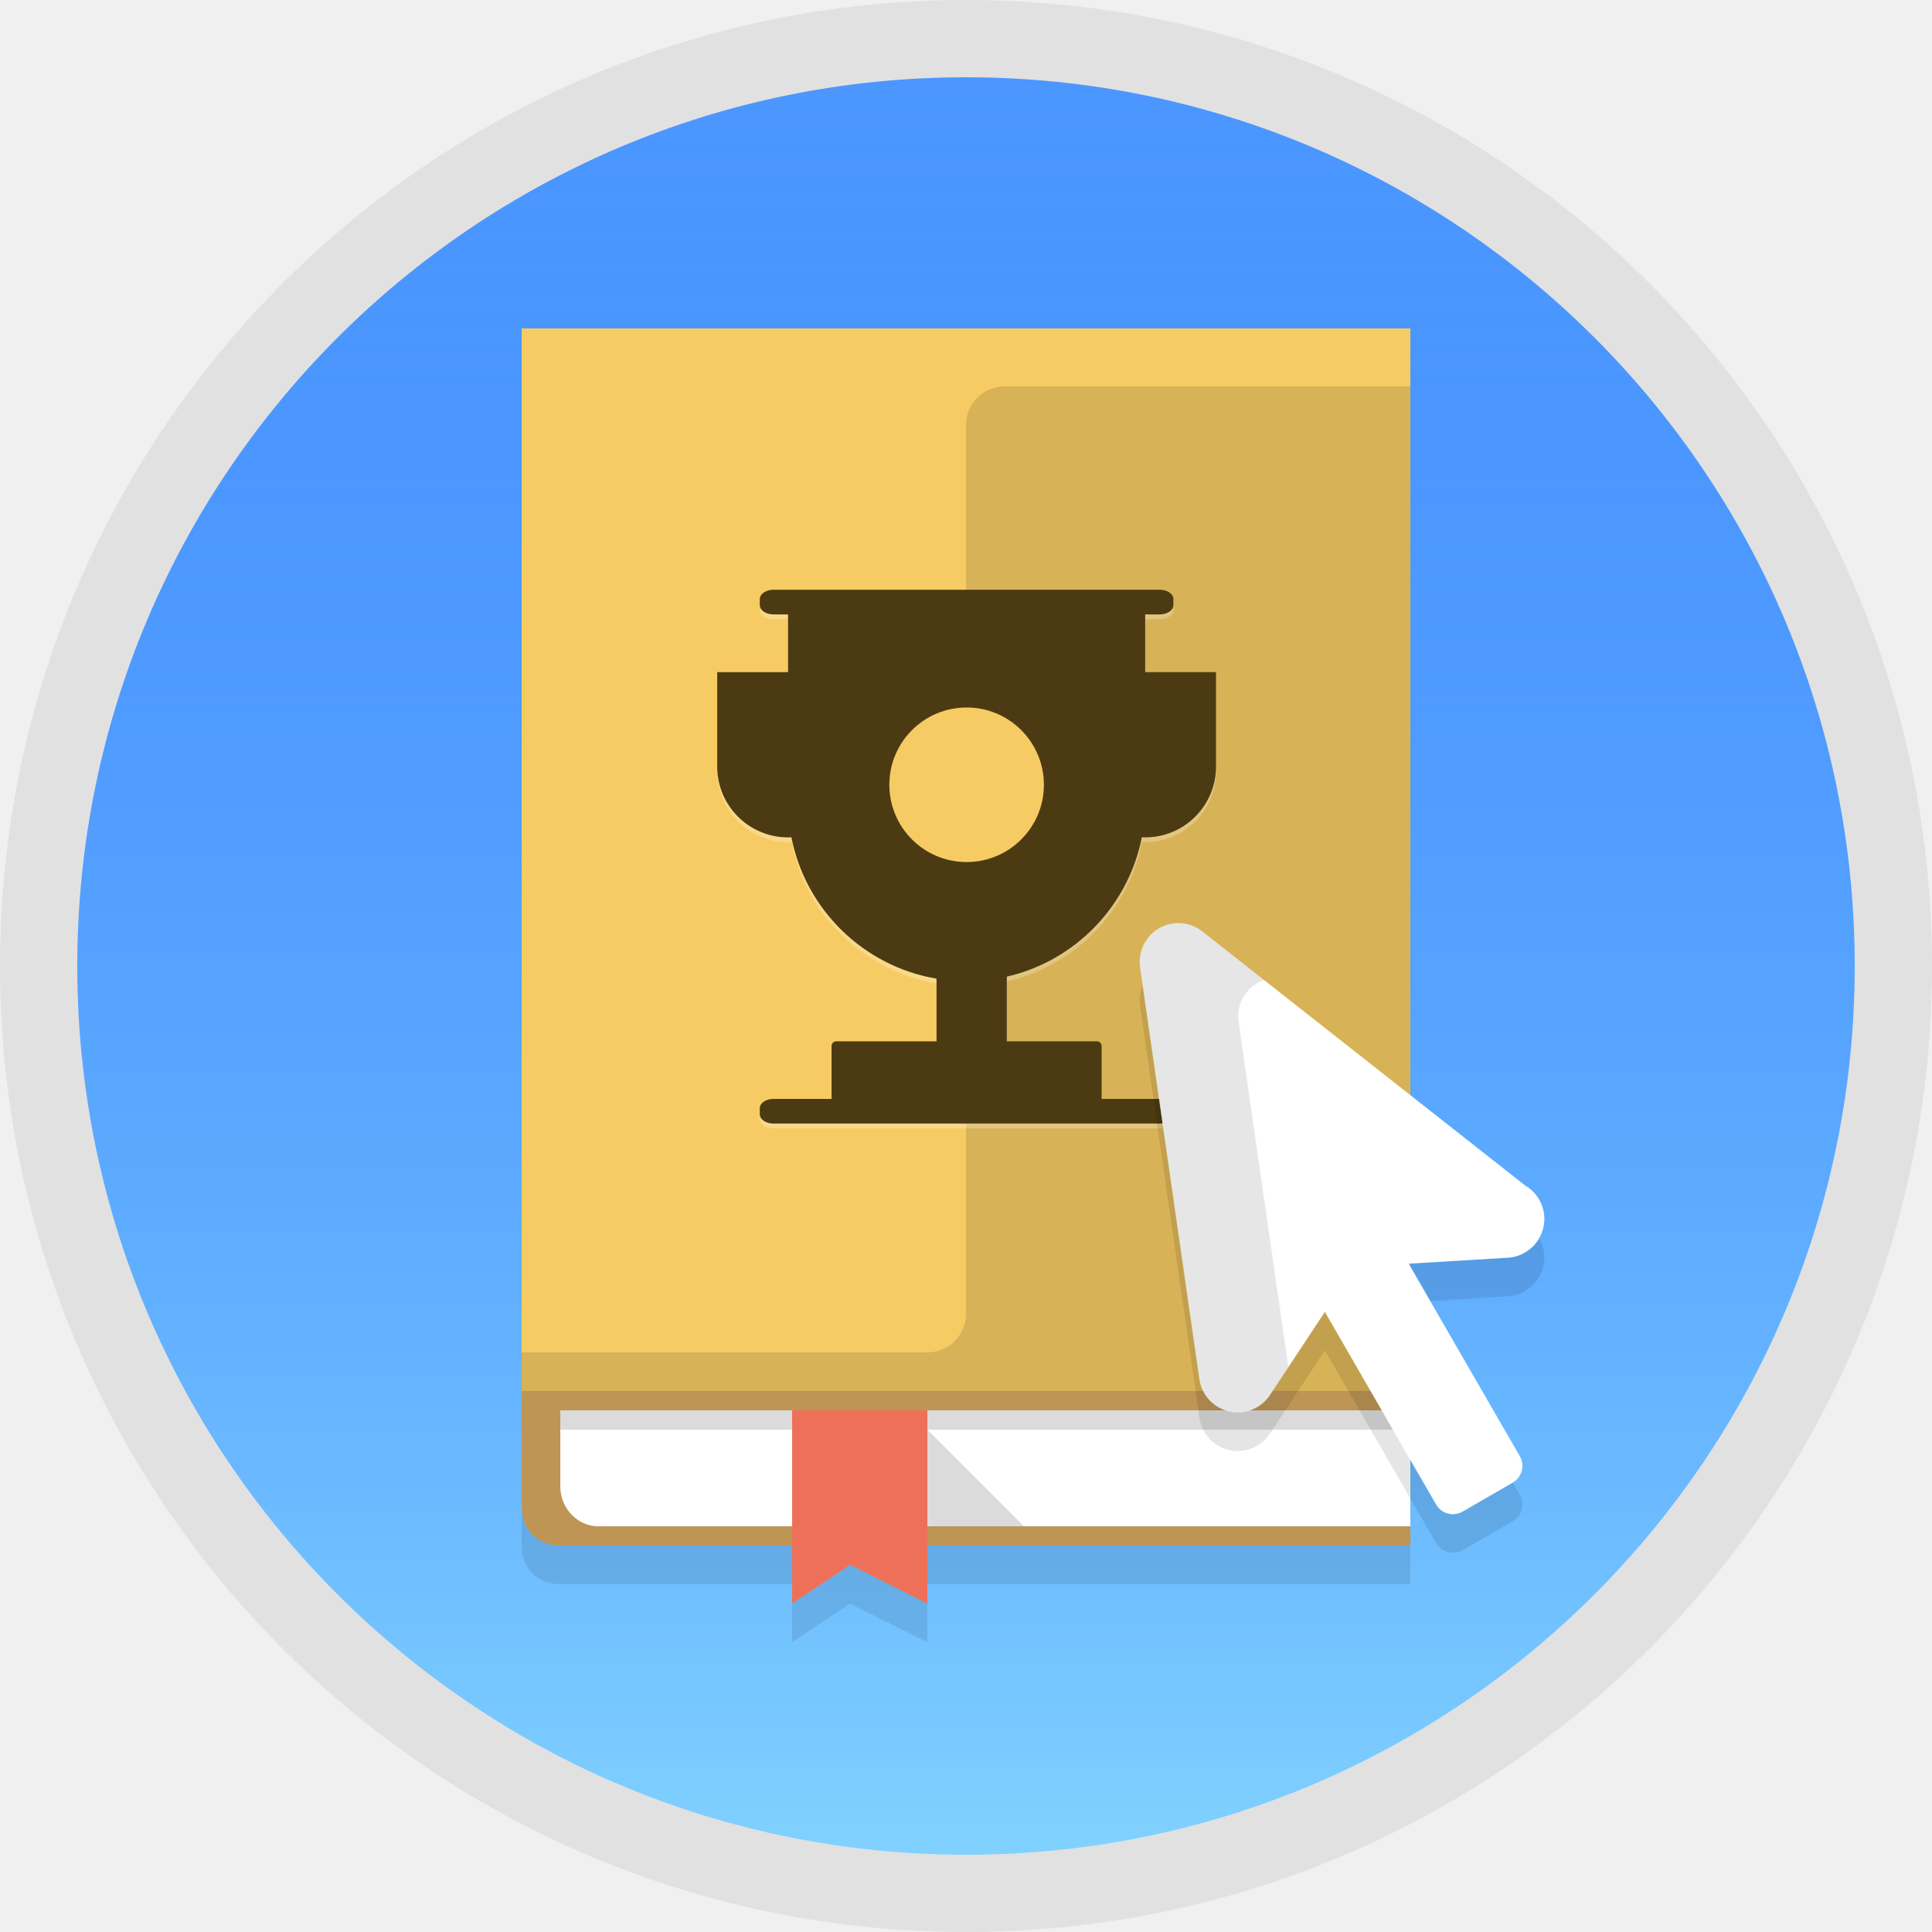
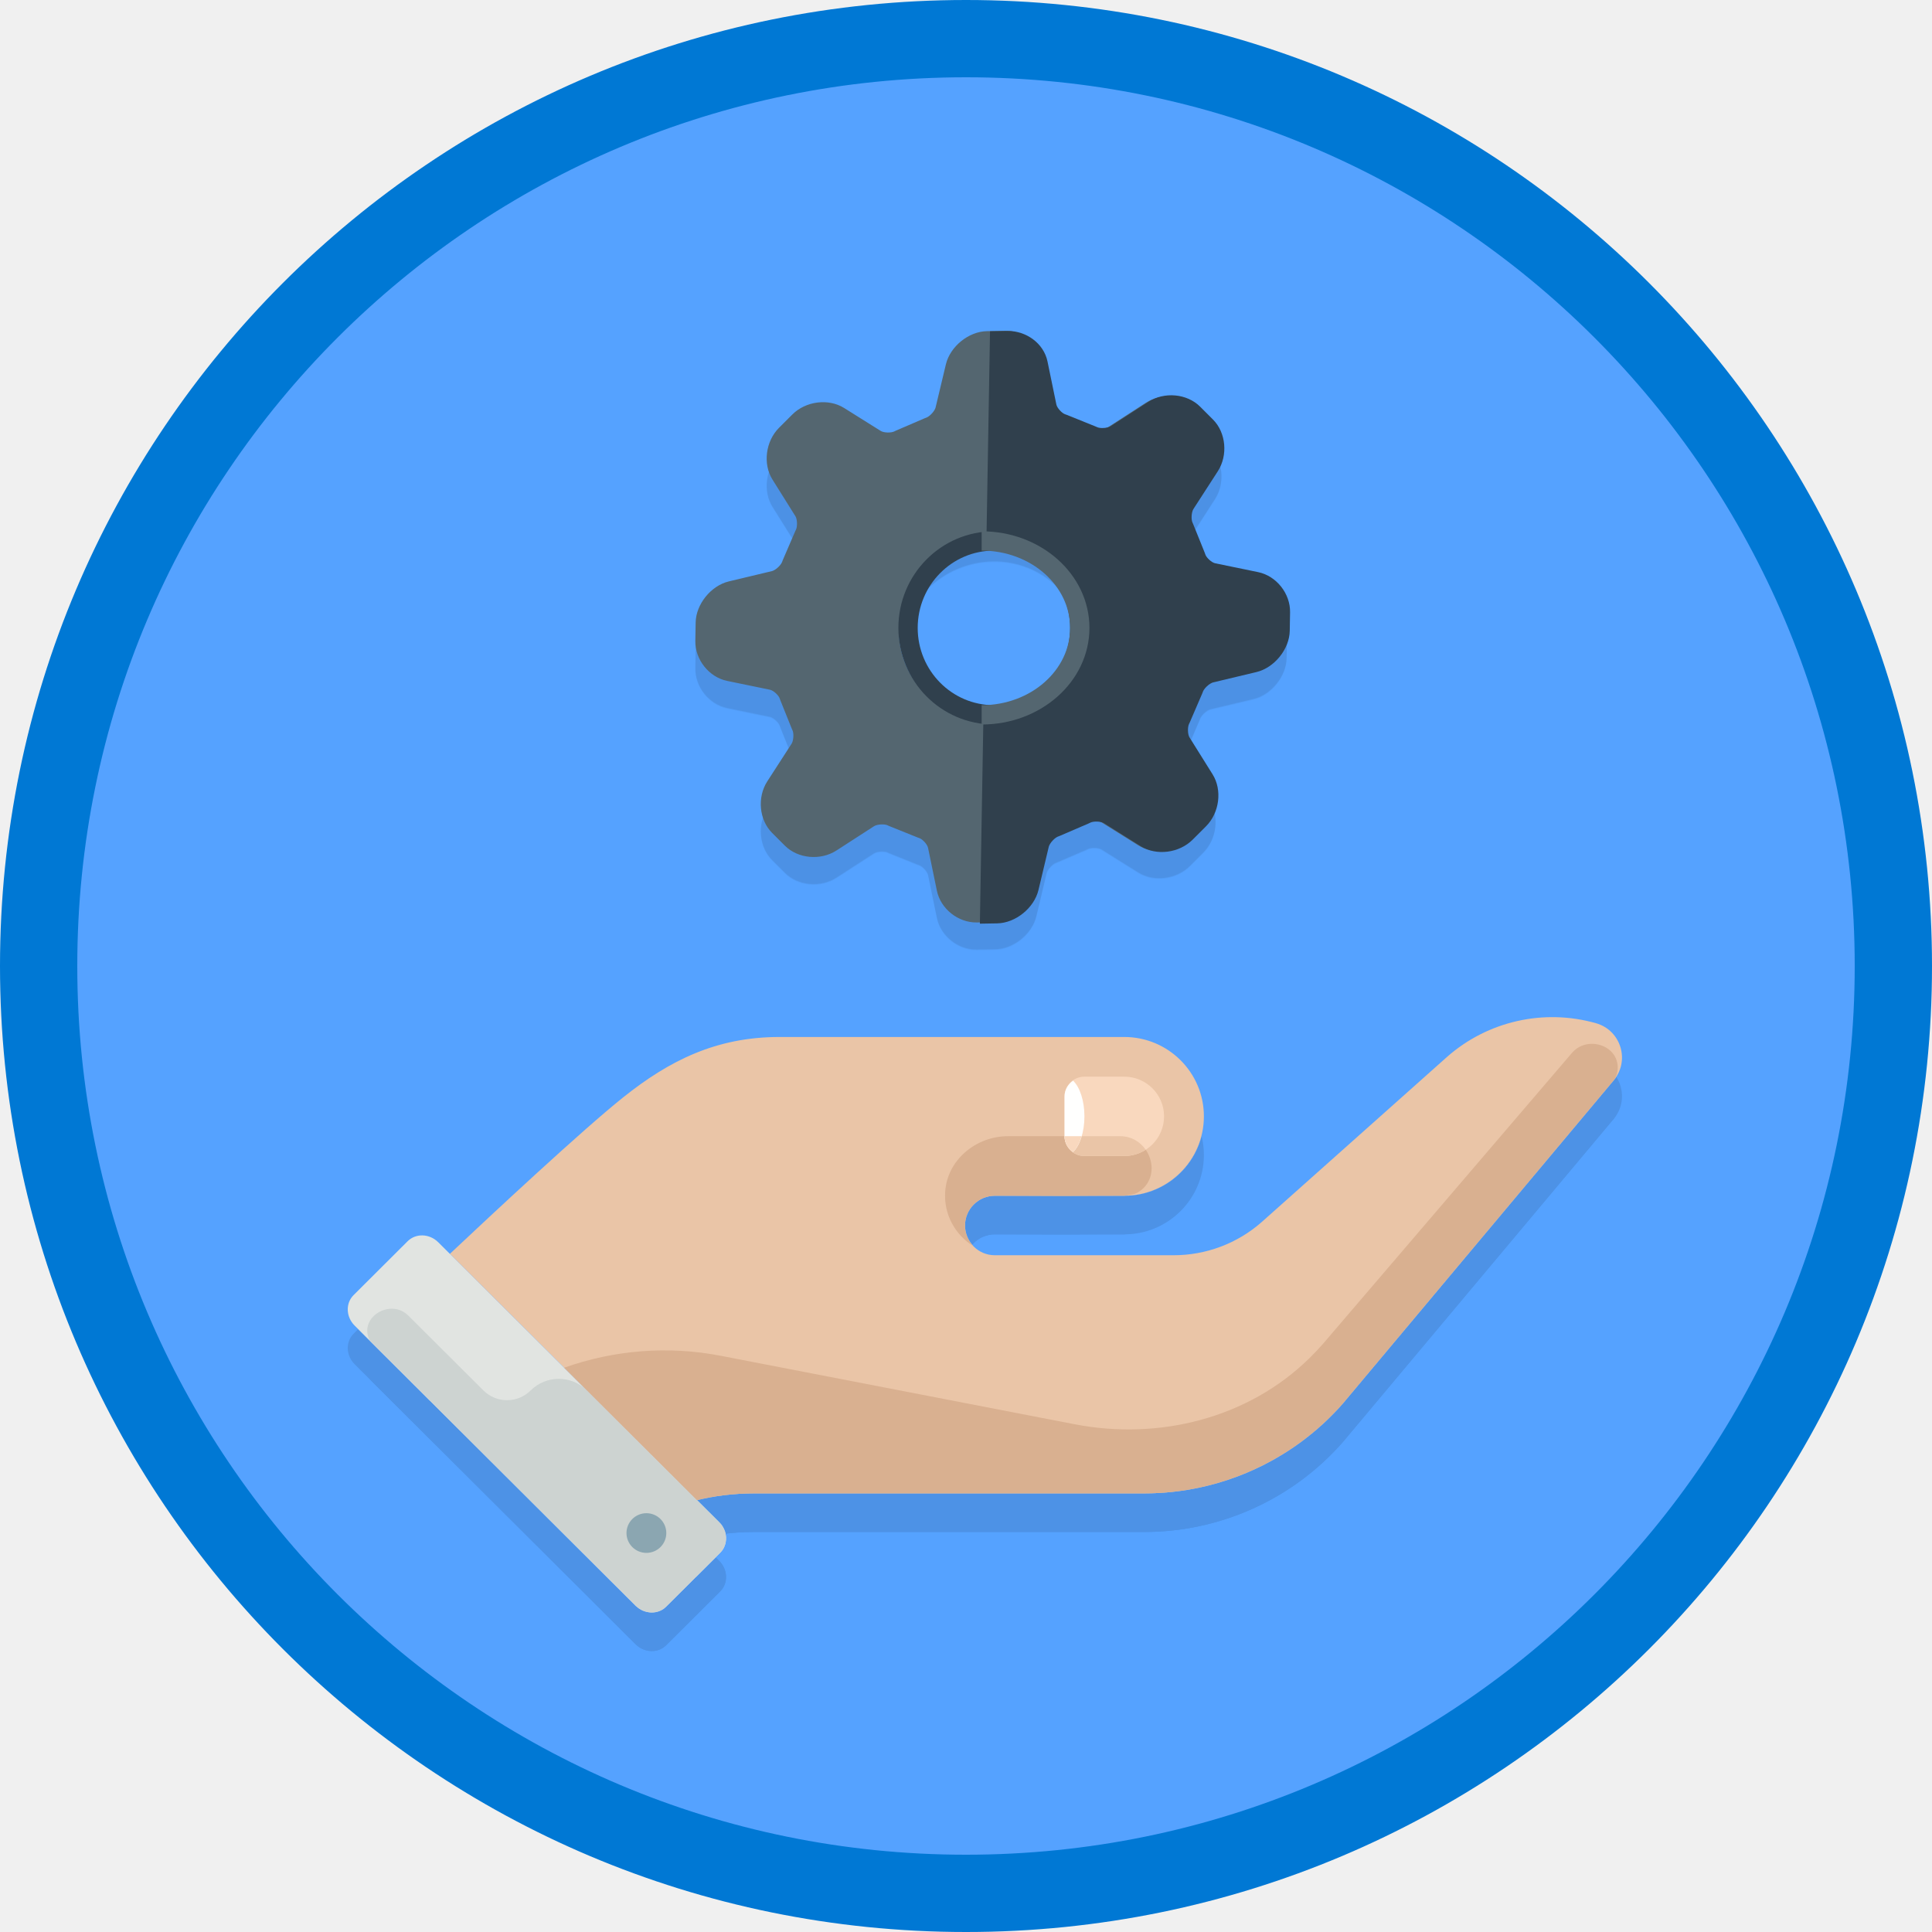
<svg xmlns="http://www.w3.org/2000/svg" xmlns:xlink="http://www.w3.org/1999/xlink" width="100px" height="100px" viewBox="0 0 100 100" version="1.1">
  <defs>
-     <linearGradient x1="50%" y1="100%" x2="50%" y2="3.061617e-15%" id="linearGradient-1">
-       <stop stop-color="#FFFFFF" stop-opacity="0.738" offset="0%" />
-       <stop stop-color="#000000" stop-opacity="0.151" offset="100%" />
-     </linearGradient>
-     <rect id="path-2" x="0" y="0" width="96" height="96" rx="48" />
-     <filter x="-8.3%" y="-5.9%" width="116.7%" height="111.8%" filterUnits="objectBoundingBox" id="filter-4">
+     <rect id="path-1" x="0" y="0" width="96" height="96" rx="48" />
+     <filter x="-6.1%" y="-12.5%" width="112.1%" height="125.0%" filterUnits="objectBoundingBox" id="filter-3">
      <feOffset dx="0" dy="2" in="SourceAlpha" result="shadowOffsetOuter1" />
-       <feColorMatrix values="0 0 0 0 0   0 0 0 0 0   0 0 0 0 0  0 0 0 0.096 0" type="matrix" in="shadowOffsetOuter1" result="shadowMatrixOuter1" />
+       <feColorMatrix values="0 0 0 0 0   0 0 0 0 0   0 0 0 0 0  0 0 0 0.099 0" type="matrix" in="shadowOffsetOuter1" result="shadowMatrixOuter1" />
      <feMerge>
        <feMergeNode in="shadowMatrixOuter1" />
        <feMergeNode in="SourceGraphic" />
      </feMerge>
    </filter>
-     <path d="M3.789,1.332 L3.034,1.332 C2.643,1.332 2.326,1.116 2.326,0.849 L2.326,0.816 L2.326,0.539 C2.326,0.272 2.643,0.056 3.034,0.056 L22.511,0.056 L23.03,0.056 C23.42,0.056 23.736,0.272 23.736,0.539 L23.736,0.849 C23.736,1.116 23.42,1.332 23.03,1.332 L22.275,1.332 L22.275,4.319 L25.941,4.319 L25.941,9.208 C25.941,11.232 24.3,12.873 22.275,12.873 C22.217,12.873 22.158,12.872 22.101,12.869 C21.398,16.438 18.641,19.269 15.113,20.081 L15.113,23.428 L19.776,23.428 C19.911,23.428 20.022,23.538 20.022,23.675 L20.022,26.409 L22.511,26.409 L23.03,26.409 C23.42,26.409 23.736,26.626 23.736,26.893 L23.736,27.202 C23.736,27.47 23.42,27.686 23.03,27.686 L3.034,27.686 C2.643,27.686 2.326,27.47 2.326,27.202 L2.326,27.17 L2.326,26.893 C2.326,26.626 2.643,26.409 3.034,26.409 L6.041,26.409 L6.041,23.675 C6.041,23.538 6.152,23.428 6.288,23.428 L11.474,23.428 L11.474,20.185 C7.696,19.544 4.7,16.613 3.963,12.869 C3.905,12.872 3.847,12.873 3.789,12.873 C1.764,12.873 0.122,11.232 0.122,9.208 L0.122,4.319 L3.789,4.319 L3.789,1.332 Z" id="path-5" />
-     <filter x="-0.5%" y="-0.5%" width="101.0%" height="101.8%" filterUnits="objectBoundingBox" id="filter-6">
-       <feOffset dx="0" dy="0.25" in="SourceAlpha" result="shadowOffsetOuter1" />
-       <feColorMatrix values="0 0 0 0 1   0 0 0 0 1   0 0 0 0 1  0 0 0 0.249 0" type="matrix" in="shadowOffsetOuter1" />
+     <path d="M20.429,15.792 C20.429,18.383 18.247,20.492 15.565,20.492 C12.883,20.492 10.701,18.383 10.701,15.792 C10.701,13.2 12.883,11.091 15.565,11.091 C18.247,11.091 20.429,13.2 20.429,15.792 Z M27.157,12.774 C26.972,12.735 26.683,12.481 26.625,12.306 C26.618,12.282 26.609,12.258 26.599,12.235 L25.975,10.77 C25.964,10.744 25.952,10.719 25.939,10.695 C25.851,10.532 25.868,10.159 25.97,10.005 L27.214,8.115 C27.742,7.314 27.61,6.16 26.916,5.488 L26.227,4.823 C25.549,4.167 24.321,4.036 23.509,4.535 L21.553,5.737 C21.488,5.778 21.334,5.822 21.151,5.822 C21.001,5.822 20.89,5.793 20.84,5.768 C20.815,5.754 20.788,5.743 20.762,5.733 L19.245,5.129 C19.222,5.12 19.197,5.111 19.173,5.104 C18.992,5.048 18.729,4.769 18.688,4.59 L18.186,2.404 C17.972,1.477 17.035,0.75 16.052,0.75 L15.079,0.75 C14.095,0.75 13.158,1.477 12.945,2.404 L12.442,4.591 C12.401,4.769 12.138,5.048 11.958,5.104 C11.933,5.111 11.909,5.12 11.885,5.129 L10.368,5.733 C10.342,5.743 10.315,5.754 10.29,5.768 C10.241,5.793 10.13,5.822 9.979,5.822 C9.796,5.822 9.642,5.777 9.577,5.737 L7.622,4.536 C6.81,4.036 5.581,4.168 4.903,4.824 L4.215,5.488 C3.52,6.161 3.389,7.315 3.917,8.116 L5.161,10.005 C5.262,10.159 5.279,10.532 5.192,10.694 C5.179,10.719 5.166,10.744 5.156,10.77 L4.531,12.235 C4.522,12.258 4.512,12.282 4.505,12.306 C4.447,12.481 4.159,12.735 3.973,12.774 L1.712,13.26 C0.752,13.466 -9.09494702e-12,14.371 -9.09494702e-12,15.322 L-9.09494702e-12,16.262 C-9.09494702e-12,17.212 0.752,18.117 1.711,18.323 L3.974,18.809 C4.159,18.849 4.447,19.103 4.505,19.277 C4.512,19.301 4.522,19.325 4.531,19.348 L5.156,20.814 C5.166,20.839 5.178,20.864 5.192,20.889 C5.279,21.05 5.262,21.424 5.16,21.578 L3.917,23.467 C3.388,24.269 3.52,25.423 4.215,26.095 L4.903,26.76 C5.581,27.414 6.808,27.548 7.622,27.048 L9.576,25.846 C9.642,25.805 9.796,25.762 9.979,25.762 C10.13,25.762 10.241,25.79 10.29,25.816 C10.316,25.828 10.342,25.84 10.368,25.85 L11.885,26.454 C11.909,26.463 11.933,26.472 11.958,26.479 C12.138,26.535 12.401,26.814 12.442,26.993 L12.945,29.179 C13.158,30.106 14.095,30.833 15.079,30.833 L16.052,30.833 C17.035,30.833 17.972,30.106 18.185,29.179 L18.688,26.993 C18.729,26.814 18.992,26.535 19.173,26.479 C19.197,26.472 19.222,26.463 19.245,26.454 L20.762,25.85 C20.788,25.84 20.815,25.828 20.84,25.816 C20.89,25.79 21.001,25.762 21.15,25.762 C21.333,25.762 21.488,25.805 21.553,25.846 L23.508,27.048 C24.32,27.548 25.549,27.415 26.227,26.76 L26.915,26.095 C27.61,25.424 27.742,24.269 27.214,23.467 L25.97,21.578 C25.868,21.424 25.851,21.051 25.939,20.889 C25.952,20.864 25.964,20.839 25.975,20.814 L26.599,19.348 C26.609,19.325 26.618,19.301 26.625,19.277 C26.683,19.103 26.972,18.849 27.158,18.809 L29.418,18.323 C30.379,18.117 31.131,17.212 31.131,16.262 L31.131,15.322 C31.131,14.371 30.379,13.466 29.419,13.26 L27.157,12.774 Z" id="path-4" />
+     <filter x="-4.8%" y="-1.7%" width="106.4%" height="106.6%" filterUnits="objectBoundingBox" id="filter-5">
+       <feOffset dx="-1" dy="1" in="SourceAlpha" result="shadowOffsetOuter1" />
+       <feColorMatrix values="0 0 0 0 0   0 0 0 0 0   0 0 0 0 0  0 0 0 0.1 0" type="matrix" in="shadowOffsetOuter1" />
    </filter>
-     <filter x="-13.3%" y="-11.1%" width="126.7%" height="122.2%" filterUnits="objectBoundingBox" id="filter-7">
-       <feOffset dx="0" dy="2" in="SourceAlpha" result="shadowOffsetOuter1" />
-       <feColorMatrix values="0 0 0 0 0   0 0 0 0 0   0 0 0 0 0  0 0 0 0.103 0" type="matrix" in="shadowOffsetOuter1" result="shadowMatrixOuter1" />
-       <feMerge>
-         <feMergeNode in="shadowMatrixOuter1" />
-         <feMergeNode in="SourceGraphic" />
-       </feMerge>
-     </filter>
-     <path d="M24.748,24.446 L16.847,4.693 C16.544,3.934 15.807,3.436 14.99,3.436 C14.173,3.436 13.436,3.934 13.133,4.693 L5.133,24.693 C4.825,25.464 5.025,26.345 5.635,26.908 C6.248,27.471 7.141,27.595 7.884,27.225 L14.99,23.672 L22.095,27.225 C22.38,27.367 22.685,27.436 22.99,27.436 C22.997,27.435 23.004,27.435 23.009,27.436 C24.115,27.436 25.009,26.54 25.009,25.436 C25.009,25.076 24.915,24.738 24.748,24.446" id="path-8" />
-     <filter x="-12.5%" y="-10.4%" width="125.0%" height="120.8%" filterUnits="objectBoundingBox" id="filter-9">
-       <feOffset dx="3" dy="5" in="SourceAlpha" result="shadowOffsetInner1" />
-       <feComposite in="shadowOffsetInner1" in2="SourceAlpha" operator="arithmetic" k2="-1" k3="1" result="shadowInnerInner1" />
-       <feColorMatrix values="0 0 0 0 0   0 0 0 0 0   0 0 0 0 0  0 0 0 0.098 0" type="matrix" in="shadowInnerInner1" />
-     </filter>
+     <path d="M0.457,8.844 C2.99,8.844 5.041,6.959 5.041,4.632 L5.041,4.632 C5.041,2.306 2.99,0.421 0.457,0.421 L0.457,0.421 L0.457,8.844 Z" id="path-6" />
  </defs>
  <g id="Badges" stroke="none" stroke-width="1" fill="none" fill-rule="evenodd">
-     <g id="Special-Badges" transform="translate(-50, -860)">
-       <g id="Special-Badges/generic-badge" transform="translate(50, 860)">
+     <g id="M365-Fundamentals-2" transform="translate(-50, -460)">
+       <g id="M365-Fundamentals/introduction-to-microsoft-365-services-core-services-and-features" transform="translate(50, 460)">
        <g id="Mask" transform="translate(2, 2)">
-           <mask id="mask-3" fill="white">
-             <use xlink:href="#path-2" />
+           <mask id="mask-2" fill="white">
+             <use xlink:href="#path-1" />
          </mask>
-           <g id="BG">
-             <use fill="#55A2FF" xlink:href="#path-2" />
-             <use fill-opacity="0.75" fill="url(#linearGradient-1)" style="mix-blend-mode: overlay;" xlink:href="#path-2" />
-           </g>
-           <g id="Book-1" filter="url(#filter-4)" mask="url(#mask-3)">
-             <g transform="translate(24, 14)" id="Book">
-               <g transform="translate(0.167481, 0.387536)">
-                 <path d="M0.833,55.612 L0.833,61.612 C0.84,62.807 1.671,63.615 2.833,63.612 L46.833,63.612 L46.833,55.612 L0.833,55.612 Z" id="Shape" fill="#BE9555" fill-rule="nonzero" />
-                 <path d="M2.833,56.612 L2.833,60.612 C2.867,61.718 3.753,62.615 4.788,62.612 L46.833,62.612 L46.833,56.612 L2.833,56.612 Z" id="Shape" fill="#FFFFFF" fill-rule="nonzero" />
-                 <polygon id="Shape" fill="#4F4D52" fill-rule="nonzero" opacity="0.2" points="2.833 56.612 2.833 57.612 46.833 57.612 46.833 56.612" />
-                 <polygon id="Shape" fill="#4F4D52" fill-rule="nonzero" opacity="0.2" points="20.833 56.612 26.833 62.612 20.833 62.612" />
-                 <polygon id="Shape" fill="#EF6F59" fill-rule="nonzero" points="21.833 66.612 17.833 64.612 14.833 66.612 14.833 56.612 21.833 56.612" />
-                 <polygon id="Shape" fill="#F7CB64" fill-rule="nonzero" points="46.833 55.612 0.833 55.612 0.833 0.612 46.833 0.612" />
-                 <path d="M23.833,51.612 C23.833,52.716 22.938,53.612 21.833,53.612 L0.833,53.612 L0.833,55.612 L46.833,55.612 L46.833,3.612 L25.833,3.612 C24.727,3.612 23.833,4.507 23.833,5.612 L23.833,51.612 Z" id="Fill-361" fill-opacity="0.127" fill="#000000" />
+           <use id="BG" fill="#55A2FF" xlink:href="#path-1" />
+           <g id="Hand" mask="url(#mask-2)">
+             <g transform="translate(16, 50)" id="Group-7">
+               <g filter="url(#filter-3)">
+                 <path d="M64.61,0.962 C61.913,0.195 59.01,0.849 56.907,2.698 L47.302,11.256 C46.045,12.361 44.426,12.971 42.749,12.971 L33.492,12.971 C32.639,12.971 31.946,12.281 31.946,11.431 C31.946,10.58 32.639,9.89 33.492,9.89 C33.492,9.89 39.947,9.89 40.191,9.89 C42.467,9.89 44.313,8.051 44.313,5.782 C44.313,3.513 42.467,1.674 40.191,1.674 C39.947,1.674 31.528,1.674 28.855,1.674 C27.348,1.674 23.958,1.674 22.348,1.674 C19.071,1.674 16.645,2.895 14.27,4.788 C12.156,6.472 7.469,10.844 5.286,12.899 L18.073,25.644 C18.927,25.438 19.912,25.296 21.035,25.296 L41.221,25.296 C45.156,25.296 48.9,23.604 51.493,20.656 L65.464,3.985 C66.397,2.974 65.934,1.339 64.61,0.962" id="Fill-168" fill="#EAC5A7" />
+                 <path d="M19.278,28.369 L16.48,31.157 C16.058,31.579 15.35,31.555 14.898,31.105 L0.354,16.61 C-0.097,16.16 -0.121,15.455 0.302,15.034 L3.1,12.245 C3.522,11.824 4.23,11.848 4.682,12.298 L19.226,26.792 C19.677,27.242 19.701,27.948 19.278,28.369" id="Fill-169" fill="#E1E4E1" />
+                 <path d="M32.384,12.502 C32.114,12.225 31.946,11.848 31.946,11.431 C31.946,10.58 32.639,9.89 33.492,9.89 C33.492,9.89 35.344,9.897 37.098,9.905 C37.098,9.899 40.191,9.89 40.191,9.89 C40.333,9.881 40.709,9.826 40.865,9.737 C42.242,8.952 41.561,6.809 39.975,6.809 L34.175,6.809 C32.526,6.809 31.043,8.023 30.924,9.663 C30.837,10.864 31.447,11.922 32.384,12.502" id="Fill-174" fill="#D9B090" />
+                 <path d="M16.48,31.157 L19.278,28.369 C19.701,27.948 19.677,27.242 19.226,26.792 L12.381,19.971 C11.576,19.169 10.27,19.169 9.465,19.971 C8.791,20.642 7.697,20.642 7.023,19.971 L3.133,16.094 C2.235,15.199 0.601,16.144 1.102,17.308 C1.125,17.362 1.153,17.406 1.185,17.438 L14.898,31.105 C15.35,31.555 16.058,31.579 16.48,31.157" id="Fill-175" fill="#CDD3D1" />
+                 <path d="M16.488,27.35 C16.488,27.917 16.027,28.377 15.458,28.377 C14.889,28.377 14.427,27.917 14.427,27.35 C14.427,26.783 14.889,26.323 15.458,26.323 C16.027,26.323 16.488,26.783 16.488,27.35" id="Fill-176" fill="#8BA6B1" />
+                 <path d="M37.099,6.809 L37.099,4.755 C37.099,4.188 37.561,3.728 38.13,3.728 L40.191,3.728 C41.329,3.728 42.252,4.647 42.252,5.782 C42.252,6.916 41.329,7.836 40.191,7.836 L38.13,7.836 C37.561,7.836 37.099,7.376 37.099,6.809" id="Fill-180" fill="#F9D8BE" />
+                 <path d="M38.13,7.836 L40.191,7.836 C40.6,7.836 40.979,7.714 41.3,7.508 C41.018,7.102 40.56,6.809 39.975,6.809 L37.099,6.809 C37.099,7.376 37.561,7.836 38.13,7.836" id="Fill-181" fill="#EAC5A7" />
+                 <path d="M38.13,5.782 C38.13,4.964 37.888,4.265 37.542,3.934 C37.28,4.12 37.099,4.41 37.099,4.755 L37.099,6.809 C37.099,7.153 37.28,7.444 37.542,7.63 C37.888,7.299 38.13,6.599 38.13,5.782" id="Fill-182" fill="#FFFFFE" />
+                 <path d="M37.542,7.63 C37.728,7.452 37.88,7.161 37.984,6.809 L37.099,6.809 C37.099,7.153 37.28,7.444 37.542,7.63" id="Fill-183" fill="#F9D8BE" />
+                 <path d="M63.339,2.528 L50.462,17.575 C50.246,17.82 50.022,18.056 49.79,18.285 C46.623,21.405 42,22.565 37.629,21.72 L19.293,18.173 C16.569,17.646 13.777,17.879 11.199,18.793 L18.073,25.644 C18.927,25.438 19.912,25.296 21.035,25.296 L41.221,25.296 C45.156,25.296 48.9,23.604 51.493,20.656 L65.464,3.985 C65.639,3.796 65.718,3.571 65.731,3.33 C65.801,2.089 64.125,1.561 63.339,2.528" id="Fill-184" fill="#D9B090" />
              </g>
            </g>
          </g>
-           <g id="Trophey" mask="url(#mask-3)">
-             <g transform="translate(35, 28.46969)">
-               <g id="Combined-Shape" fill="none">
-                 <use fill="black" fill-opacity="1" filter="url(#filter-6)" xlink:href="#path-5" />
-                 <use fill="#4C3B12" fill-rule="evenodd" xlink:href="#path-5" />
+           <g id="Gear" mask="url(#mask-2)">
+             <g transform="translate(27, 7)">
+               <g id="Gear-1" transform="translate(22.4027, 22.9215) rotate(-45) translate(-22.4027, -22.9215) translate(6.402699, 7.421505)">
+                 <g id="Fill-376">
+                   <use fill="black" fill-opacity="1" filter="url(#filter-5)" xlink:href="#path-4" />
+                   <use fill="#546670" fill-rule="evenodd" xlink:href="#path-4" />
+                 </g>
+                 <path d="M9.62,25.956 C9.687,25.915 9.841,25.871 10.025,25.871 C10.176,25.871 10.288,25.899 10.337,25.925 C10.363,25.937 10.389,25.95 10.416,25.96 L11.938,26.566 C11.963,26.575 11.987,26.584 12.012,26.591 C12.193,26.648 12.457,26.928 12.499,27.107 L13.004,29.302 C13.218,30.233 14.158,30.963 15.146,30.963 L16.123,30.963 C17.11,30.963 18.051,30.233 18.265,29.302 L18.771,27.107 C18.812,26.928 19.076,26.648 19.257,26.591 C19.282,26.584 19.306,26.575 19.33,26.566 L20.853,25.96 C20.88,25.95 20.906,25.937 20.931,25.925 C20.981,25.899 21.093,25.871 21.243,25.871 C21.427,25.871 21.582,25.915 21.648,25.956 L23.611,27.162 C24.426,27.664 25.66,27.531 26.342,26.873 L27.032,26.206 C27.73,25.531 27.862,24.372 27.332,23.567 L26.083,21.67 C25.981,21.515 25.964,21.14 26.052,20.978 C26.065,20.953 26.077,20.928 26.088,20.902 L26.714,19.43 C26.725,19.407 26.734,19.383 26.741,19.359 C26.799,19.184 27.089,18.929 27.276,18.889 L29.546,18.401 C30.51,18.194 31.265,17.285 31.265,16.331 L31.265,15.387 C31.265,14.432 30.51,13.523 29.547,13.317 L27.275,12.829 C27.089,12.789 26.799,12.534 26.741,12.358 C26.734,12.334 26.725,12.311 26.714,12.288 L26.088,10.816 C26.077,10.79 26.065,10.765 26.052,10.74 C25.964,10.578 25.981,10.202 26.083,10.048 L27.332,8.151 C27.862,7.346 27.677,6.238 26.98,5.564 L26.334,4.94 L18.873,12.15 C19.757,13.005 20.519,14.558 20.519,15.859 C20.519,18.462 18.327,20.579 15.635,20.579 C14.288,20.579 12.824,19.705 11.94,18.85 L4.282,26.25 L4.927,26.873 C5.608,27.53 6.84,27.664 7.658,27.163 L9.62,25.956 Z" id="Fill-377" fill="#30404D" />
              </g>
-               <circle id="Oval" fill="#F7CB64" fill-rule="evenodd" cx="13.032" cy="10.15" r="4" />
-             </g>
-           </g>
-           <g id="Group-8" filter="url(#filter-7)" mask="url(#mask-3)">
-             <g transform="translate(49, 41)">
-               <rect id="Rectangle" fill="#FFFFFF" fill-rule="evenodd" transform="translate(20, 24.09644) rotate(-30) translate(-20, -24.09644) " x="17.5" y="12.096" width="5" height="24" rx="1" />
-               <g id="Fill-188" fill="none" transform="translate(15, 15.43619) rotate(-30) translate(-15, -15.43619) ">
-                 <use fill="#FFFFFF" fill-rule="evenodd" xlink:href="#path-8" />
-                 <use fill="black" fill-opacity="1" filter="url(#filter-9)" xlink:href="#path-8" />
+               <g id="Gear-2" transform="translate(18, 19)">
+                 <path d="M4.444,9 C6.9,9 8.889,6.986 8.889,4.5 C8.889,2.014 6.9,0 4.444,0 C1.99,0 0,2.014 0,4.5 C0,6.986 1.99,9 4.444,9 Z" id="Stroke-4" stroke="#30404D" />
+                 <g id="Group-8" transform="translate(3.809524, 0)">
+                   <mask id="mask-7" fill="white">
+                     <use xlink:href="#path-6" />
+                   </mask>
+                   <g id="Clip-7" />
+                   <polygon id="Stroke-6" stroke="#C4C4C4" mask="url(#mask-7)" points="-8.707 13.055 9.624 13.055 9.624 -3.79 -8.707 -3.79" />
+                 </g>
+                 <path d="M3.81,9 C6.615,9 8.889,6.986 8.889,4.5 C8.889,2.014 6.615,0 3.81,0" id="Stroke-9" stroke="#546670" />
              </g>
            </g>
          </g>
        </g>
-         <rect id="Azure-Border" stroke="#E1E1E1" stroke-width="4" x="2" y="2" width="96" height="96" rx="48" />
+         <g id="Azure-Border" stroke="#0078D4" stroke-width="4">
+           <rect x="2" y="2" width="96" height="96" rx="48" />
+         </g>
      </g>
    </g>
  </g>
</svg>
